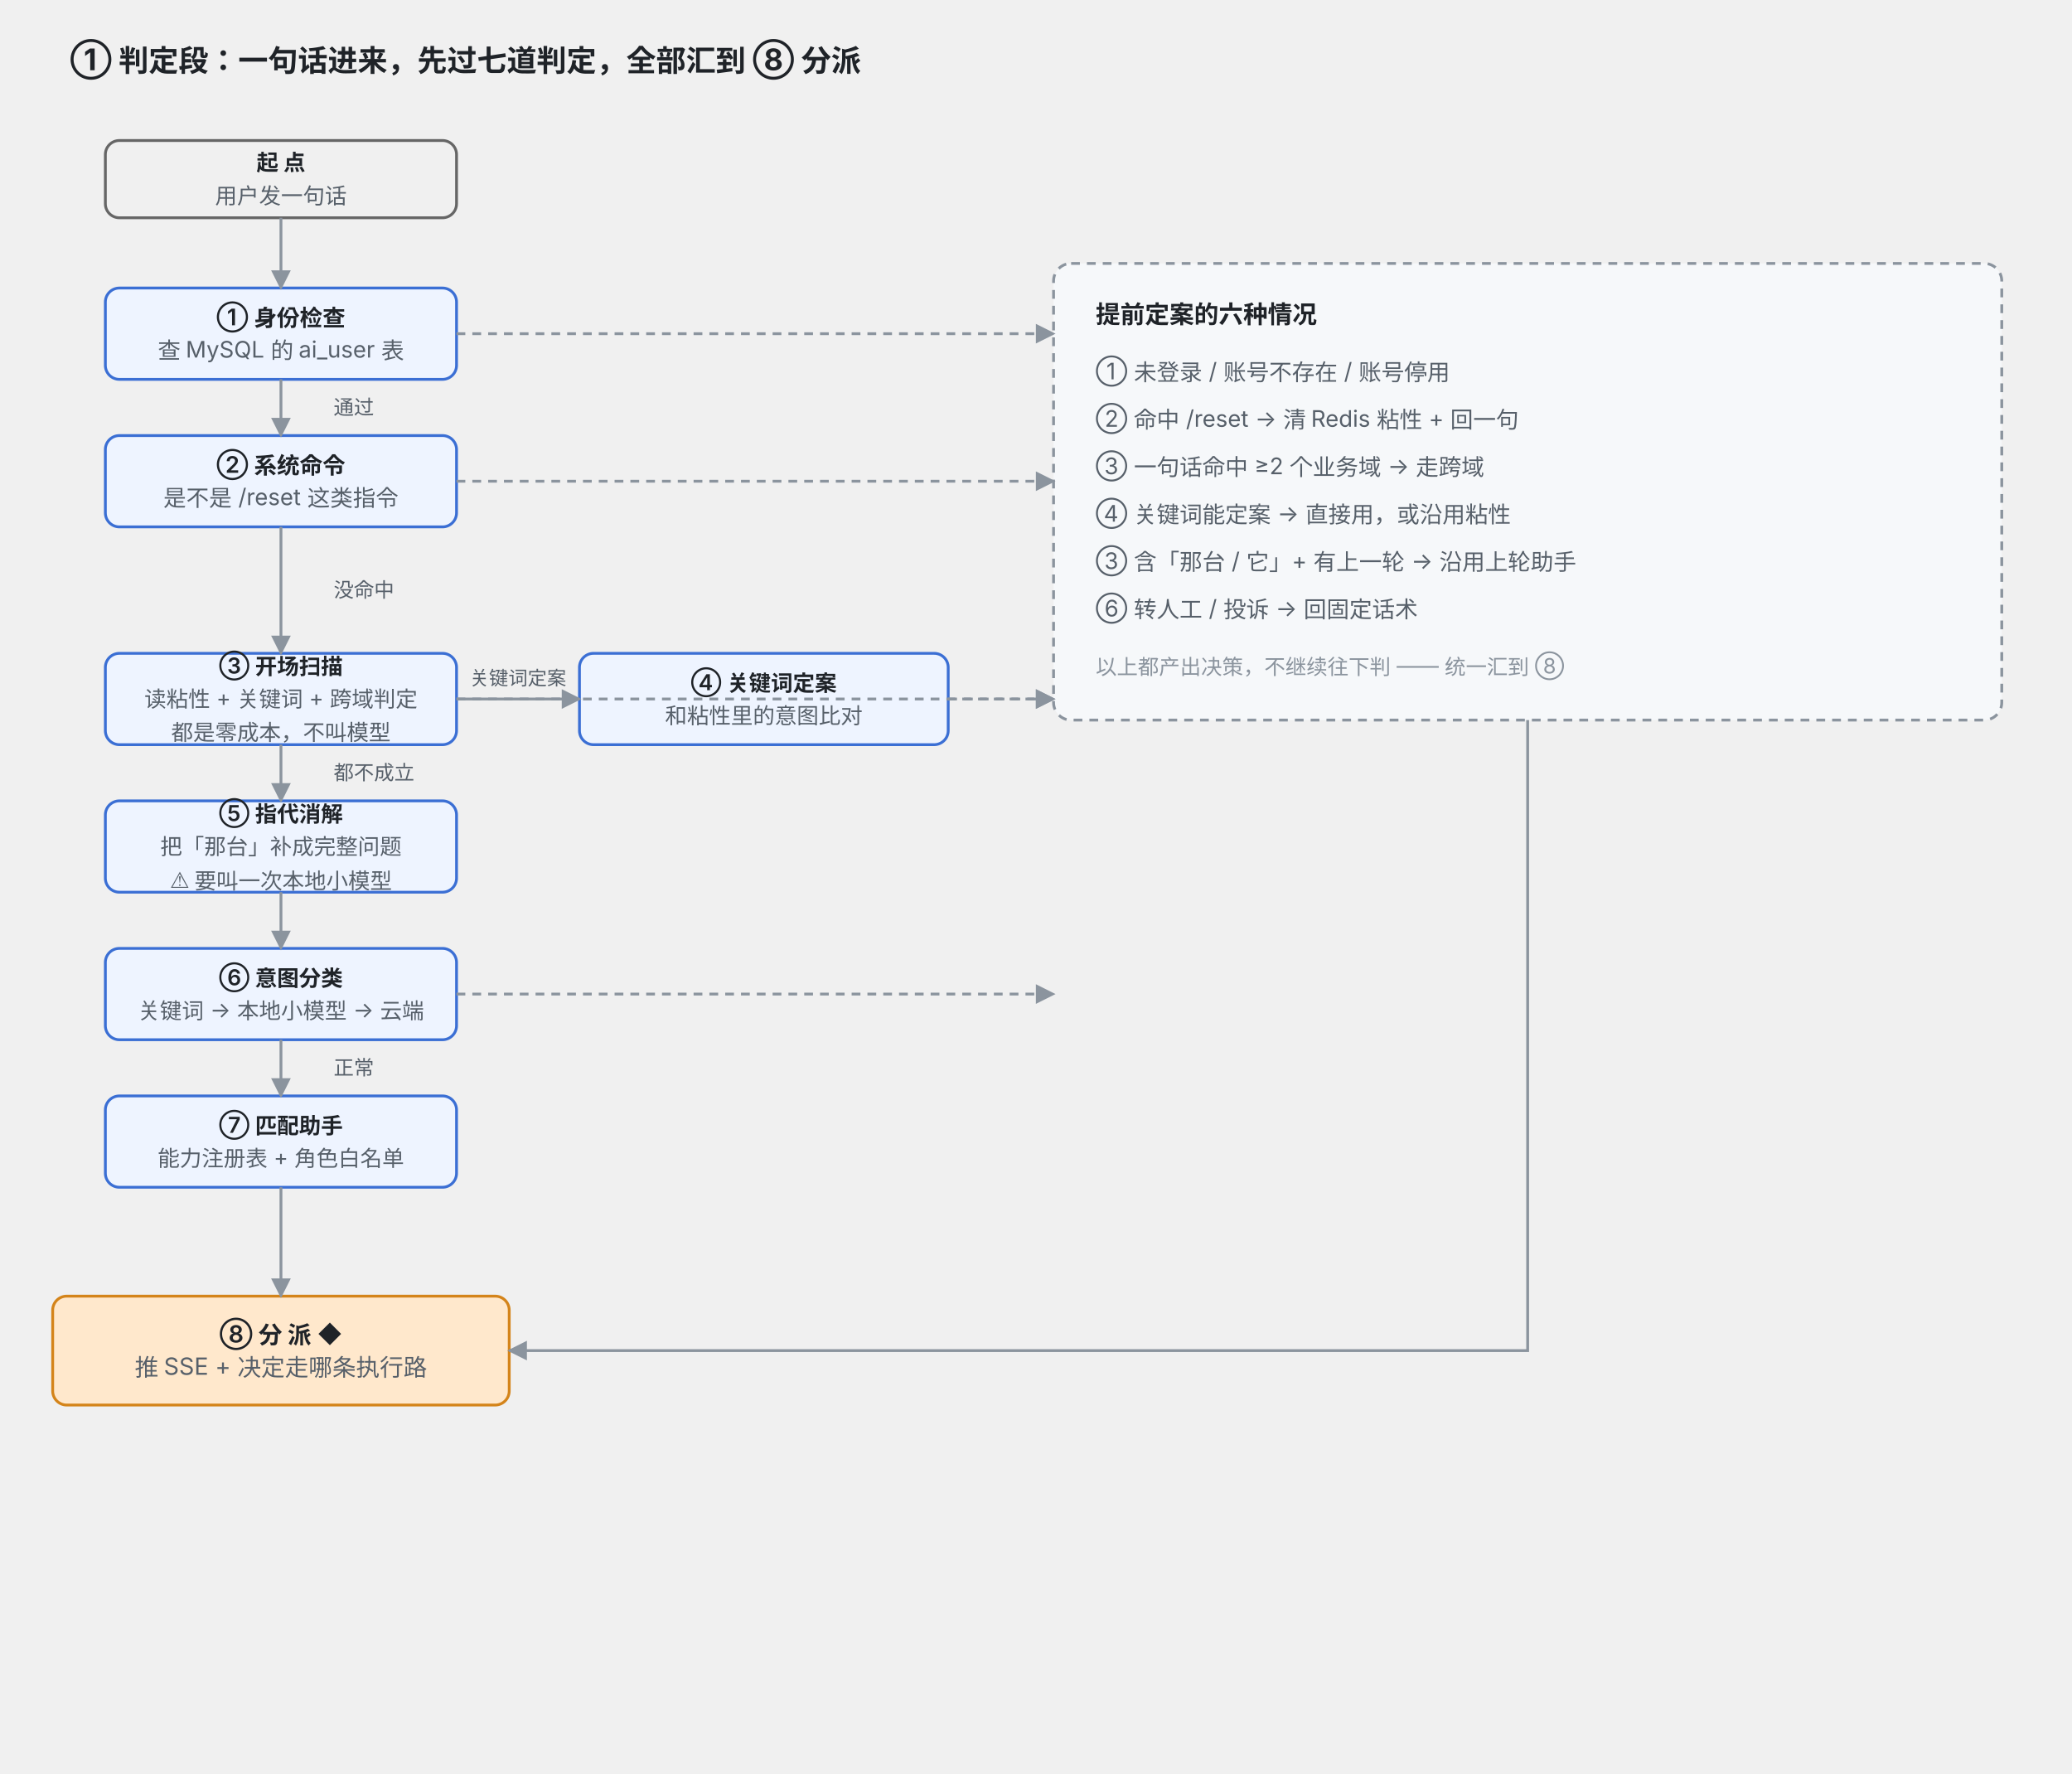
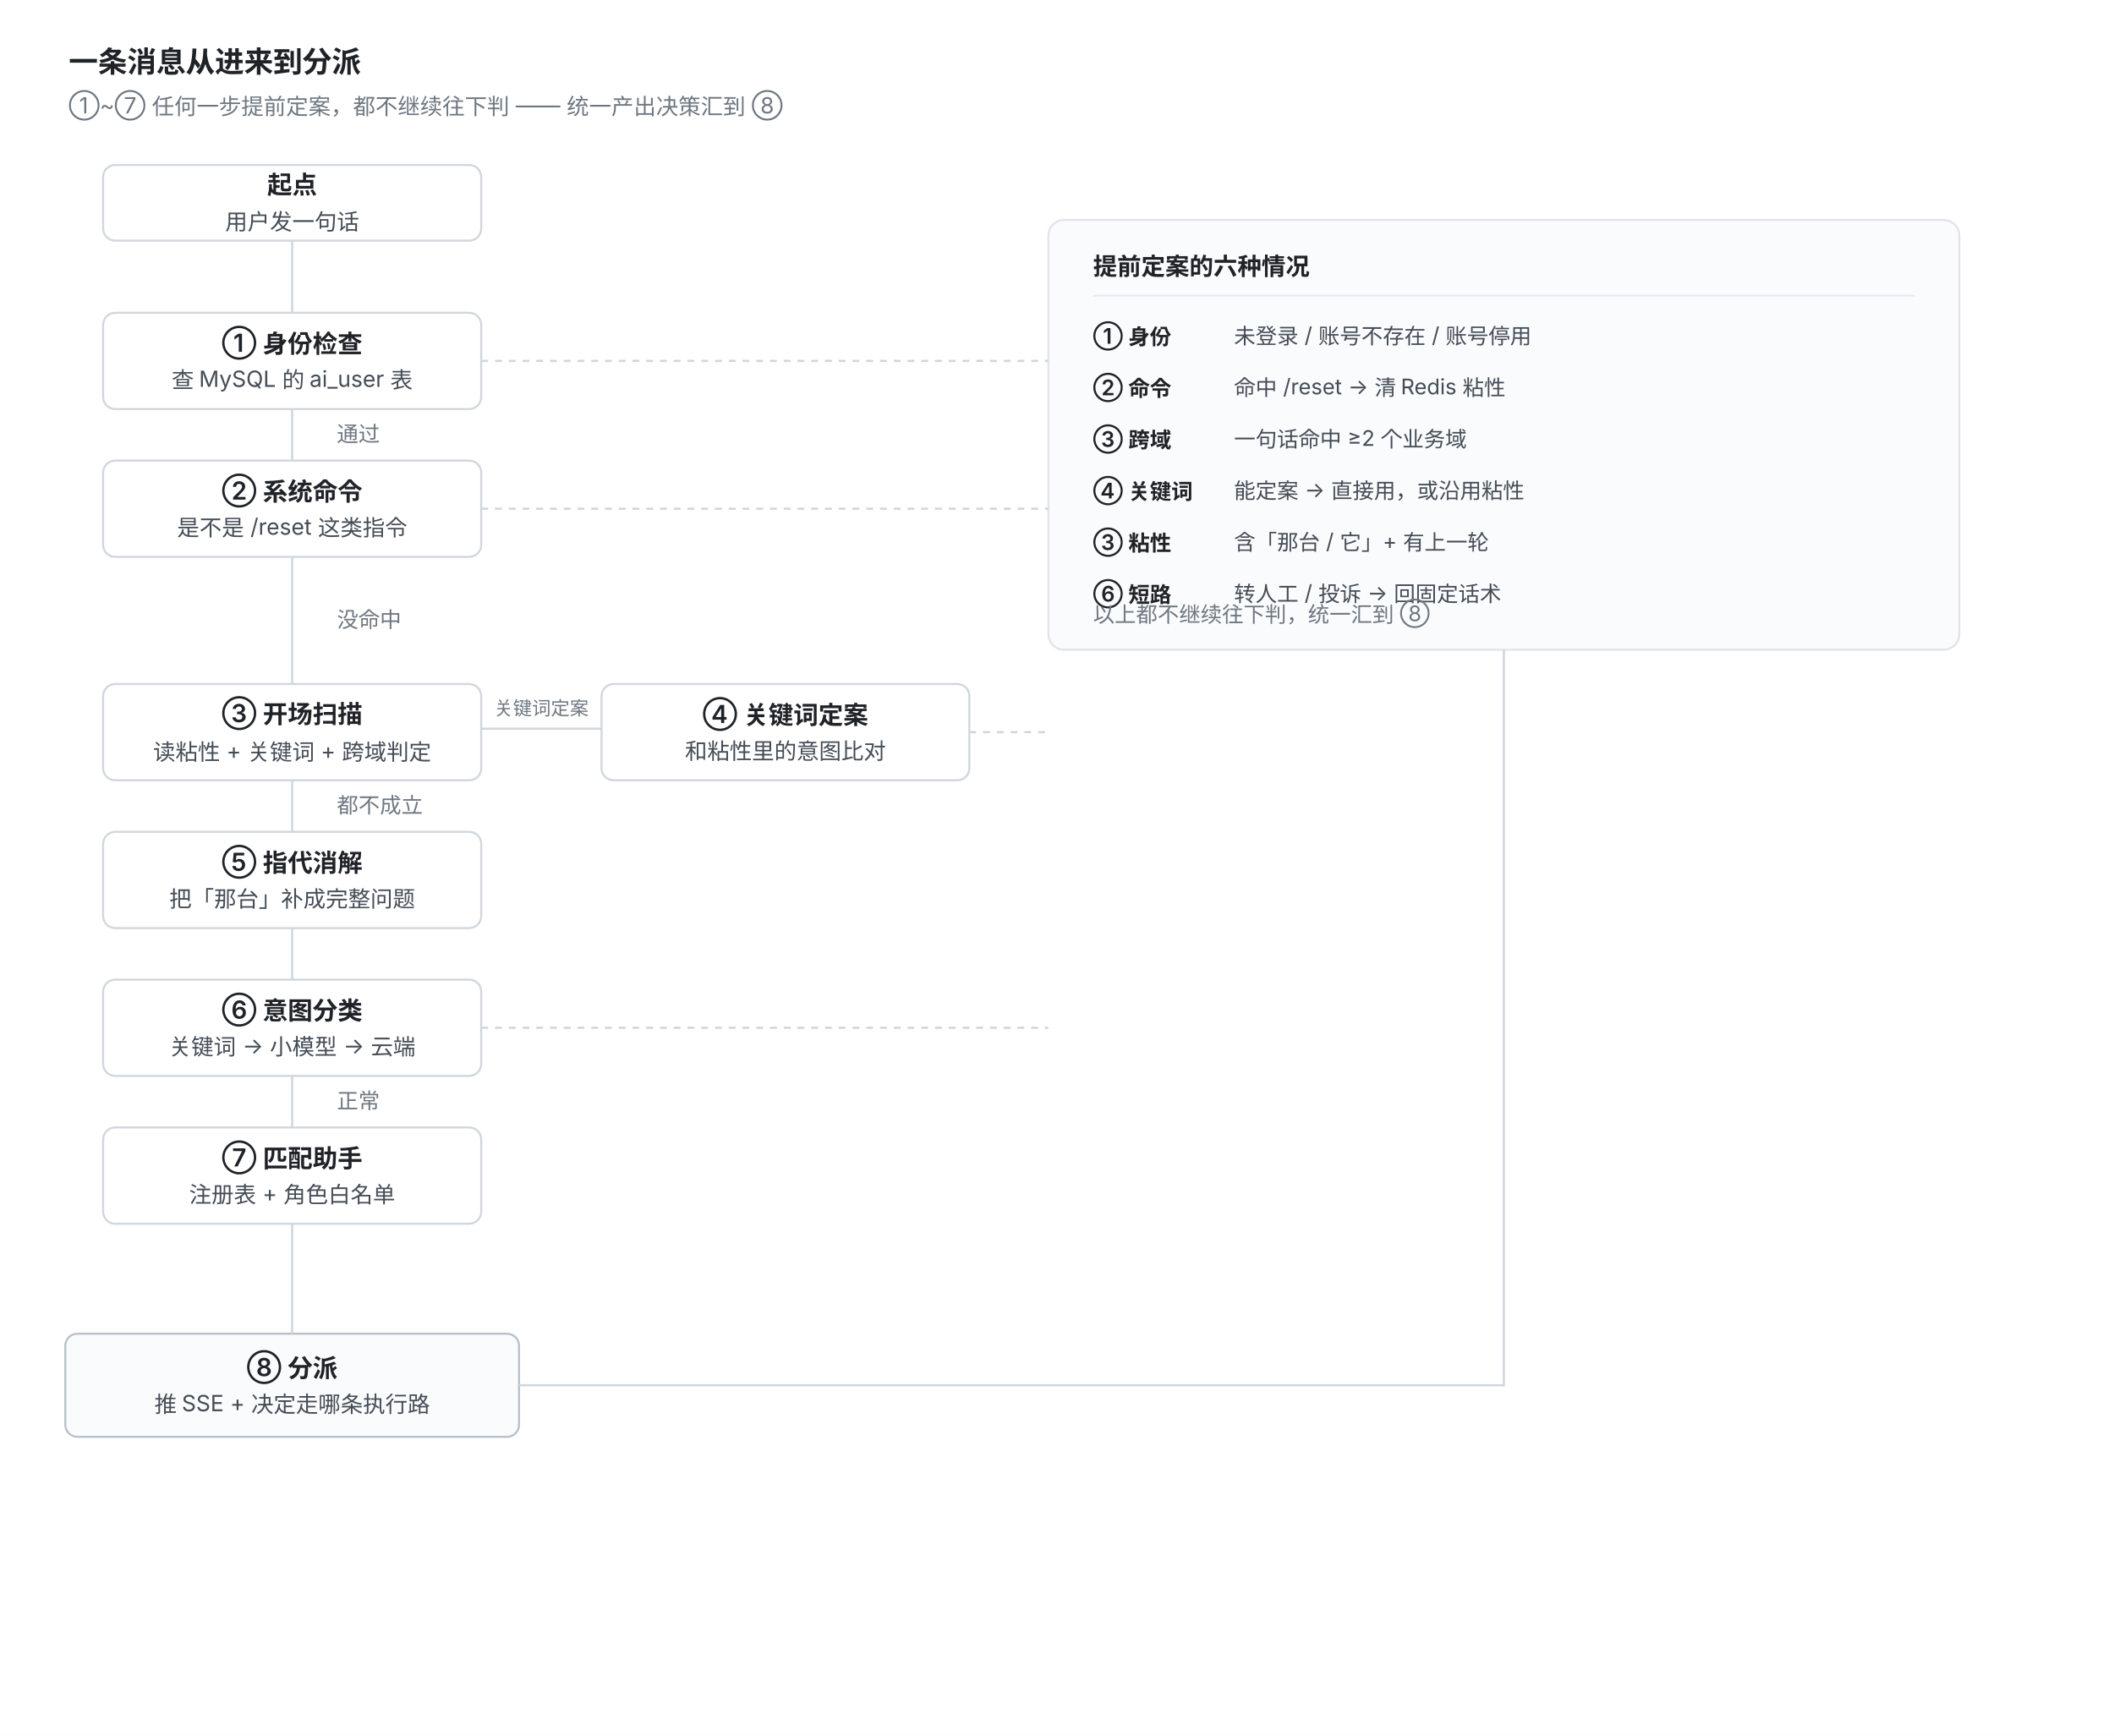
- <svg xmlns="http://www.w3.org/2000/svg" viewBox="0 0 1180 1010" width="1180" height="1010">
+ <svg xmlns="http://www.w3.org/2000/svg" viewBox="0 0 1230 1010" width="1230" height="1010">
  <defs>
-     <marker id="arrow" viewBox="0 0 10 10" refX="9" refY="5" markerWidth="7" markerHeight="7" orient="auto-start-reverse">
-       <path d="M 0 0 L 10 5 L 0 10 z" fill="#8b949e" />
+     <marker id="arrow" viewBox="0 0 10 10" refX="8.5" refY="5" markerWidth="6" markerHeight="6" orient="auto-start-reverse">
+       <path d="M 0 1 L 9 5 L 0 9 z" fill="#6e7781" />
    </marker>
  </defs>
-   <text x="40" y="40" font-family="-apple-system, 'Segoe UI', 'Microsoft YaHei', sans-serif" font-size="17" font-weight="700" fill="#1f2328">① 判定段：一句话进来，先过七道判定，全部汇到 ⑧ 分派</text>
-   <rect x="60" y="80" width="200" height="44" rx="8" fill="#f0f0f0" stroke="#666666" stroke-width="1.6" />
-   <text x="160.0" y="97.0" font-family="-apple-system, 'Segoe UI', 'Microsoft YaHei', sans-serif" font-size="12.5" font-weight="600" fill="#1f2328" text-anchor="middle">起 点</text>
-   <text x="160.0" y="116.0" font-family="-apple-system, 'Segoe UI', 'Microsoft YaHei', sans-serif" font-size="12.5" font-weight="400" fill="#57606a" text-anchor="middle">用户发一句话</text>
-   <rect x="60" y="164" width="200" height="52" rx="8" fill="#eef4ff" stroke="#3b6fd4" stroke-width="1.6" />
-   <text x="160.0" y="185.2" font-family="-apple-system, 'Segoe UI', 'Microsoft YaHei', sans-serif" font-size="13" font-weight="600" fill="#1f2328" text-anchor="middle">① 身份检查</text>
-   <text x="160.0" y="204.2" font-family="-apple-system, 'Segoe UI', 'Microsoft YaHei', sans-serif" font-size="13" font-weight="400" fill="#57606a" text-anchor="middle">查 MySQL 的 ai_user 表</text>
-   <rect x="60" y="248" width="200" height="52" rx="8" fill="#eef4ff" stroke="#3b6fd4" stroke-width="1.6" />
-   <text x="160.0" y="269.2" font-family="-apple-system, 'Segoe UI', 'Microsoft YaHei', sans-serif" font-size="13" font-weight="600" fill="#1f2328" text-anchor="middle">② 系统命令</text>
-   <text x="160.0" y="288.2" font-family="-apple-system, 'Segoe UI', 'Microsoft YaHei', sans-serif" font-size="13" font-weight="400" fill="#57606a" text-anchor="middle">是不是 /reset 这类指令</text>
-   <rect x="60" y="372" width="200" height="52" rx="8" fill="#eef4ff" stroke="#3b6fd4" stroke-width="1.6" />
-   <text x="160.0" y="383.5" font-family="-apple-system, 'Segoe UI', 'Microsoft YaHei', sans-serif" font-size="12.5" font-weight="600" fill="#1f2328" text-anchor="middle">③ 开场扫描</text>
-   <text x="160.0" y="402.5" font-family="-apple-system, 'Segoe UI', 'Microsoft YaHei', sans-serif" font-size="12.5" font-weight="400" fill="#57606a" text-anchor="middle">读粘性 + 关键词 + 跨域判定</text>
-   <text x="160.0" y="421.5" font-family="-apple-system, 'Segoe UI', 'Microsoft YaHei', sans-serif" font-size="12.5" font-weight="400" fill="#57606a" text-anchor="middle">都是零成本，不叫模型</text>
-   <rect x="60" y="456" width="200" height="52" rx="8" fill="#eef4ff" stroke="#3b6fd4" stroke-width="1.6" />
-   <text x="160.0" y="467.5" font-family="-apple-system, 'Segoe UI', 'Microsoft YaHei', sans-serif" font-size="12.5" font-weight="600" fill="#1f2328" text-anchor="middle">⑤ 指代消解</text>
-   <text x="160.0" y="486.5" font-family="-apple-system, 'Segoe UI', 'Microsoft YaHei', sans-serif" font-size="12.5" font-weight="400" fill="#57606a" text-anchor="middle">把「那台」补成完整问题</text>
-   <text x="160.0" y="505.5" font-family="-apple-system, 'Segoe UI', 'Microsoft YaHei', sans-serif" font-size="12.5" font-weight="400" fill="#57606a" text-anchor="middle">⚠️ 要叫一次本地小模型</text>
-   <rect x="60" y="540" width="200" height="52" rx="8" fill="#eef4ff" stroke="#3b6fd4" stroke-width="1.6" />
-   <text x="160.0" y="561.0" font-family="-apple-system, 'Segoe UI', 'Microsoft YaHei', sans-serif" font-size="12.5" font-weight="600" fill="#1f2328" text-anchor="middle">⑥ 意图分类</text>
-   <text x="160.0" y="580.0" font-family="-apple-system, 'Segoe UI', 'Microsoft YaHei', sans-serif" font-size="12.5" font-weight="400" fill="#57606a" text-anchor="middle">关键词 → 本地小模型 → 云端</text>
-   <rect x="60" y="624" width="200" height="52" rx="8" fill="#eef4ff" stroke="#3b6fd4" stroke-width="1.6" />
-   <text x="160.0" y="645.0" font-family="-apple-system, 'Segoe UI', 'Microsoft YaHei', sans-serif" font-size="12.5" font-weight="600" fill="#1f2328" text-anchor="middle">⑦ 匹配助手</text>
-   <text x="160.0" y="664.0" font-family="-apple-system, 'Segoe UI', 'Microsoft YaHei', sans-serif" font-size="12.5" font-weight="400" fill="#57606a" text-anchor="middle">能力注册表 + 角色白名单</text>
-   <rect x="330" y="372" width="210" height="52" rx="8" fill="#eef4ff" stroke="#3b6fd4" stroke-width="1.6" />
-   <text x="435.0" y="393.0" font-family="-apple-system, 'Segoe UI', 'Microsoft YaHei', sans-serif" font-size="12.5" font-weight="600" fill="#1f2328" text-anchor="middle">④ 关键词定案</text>
-   <text x="435.0" y="412.0" font-family="-apple-system, 'Segoe UI', 'Microsoft YaHei', sans-serif" font-size="12.5" font-weight="400" fill="#57606a" text-anchor="middle">和粘性里的意图比对</text>
-   <rect x="30.0" y="738" width="260" height="62" rx="8" fill="#ffe8cc" stroke="#d4841a" stroke-width="1.6" />
-   <text x="160.0" y="764.4" font-family="-apple-system, 'Segoe UI', 'Microsoft YaHei', sans-serif" font-size="13.5" font-weight="600" fill="#1f2328" text-anchor="middle">⑧ 分 派  ◆</text>
-   <text x="160.0" y="783.4" font-family="-apple-system, 'Segoe UI', 'Microsoft YaHei', sans-serif" font-size="13.5" font-weight="400" fill="#57606a" text-anchor="middle">推 SSE + 决定走哪条执行路</text>
-   <rect x="600" y="150" width="540" height="260" rx="10" fill="#f6f8fa" stroke="#8b949e" stroke-width="1.6" stroke-dasharray="5 4" />
-   <text x="624" y="184" font-family="-apple-system, 'Segoe UI', 'Microsoft YaHei', sans-serif" font-size="14" font-weight="700" fill="#1f2328">提前定案的六种情况</text>
-   <text x="624" y="216" font-family="-apple-system, 'Segoe UI', 'Microsoft YaHei', sans-serif" font-size="13" fill="#57606a">① 未登录 / 账号不存在 / 账号停用</text>
-   <text x="624" y="243" font-family="-apple-system, 'Segoe UI', 'Microsoft YaHei', sans-serif" font-size="13" fill="#57606a">② 命中 /reset → 清 Redis 粘性 + 回一句</text>
-   <text x="624" y="270" font-family="-apple-system, 'Segoe UI', 'Microsoft YaHei', sans-serif" font-size="13" fill="#57606a">③ 一句话命中 ≥2 个业务域 → 走跨域</text>
-   <text x="624" y="297" font-family="-apple-system, 'Segoe UI', 'Microsoft YaHei', sans-serif" font-size="13" fill="#57606a">④ 关键词能定案 → 直接用，或沿用粘性</text>
-   <text x="624" y="324" font-family="-apple-system, 'Segoe UI', 'Microsoft YaHei', sans-serif" font-size="13" fill="#57606a">③ 含「那台 / 它」+ 有上一轮 → 沿用上轮助手</text>
-   <text x="624" y="351" font-family="-apple-system, 'Segoe UI', 'Microsoft YaHei', sans-serif" font-size="13" fill="#57606a">⑥ 转人工 / 投诉 → 回固定话术</text>
-   <text x="624" y="384" font-family="-apple-system, 'Segoe UI', 'Microsoft YaHei', sans-serif" font-size="12" fill="#8b949e">以上都产出决策，不继续往下判 —— 统一汇到 ⑧</text>
-   <polyline points="160.0,124 160.0,164" fill="none" stroke="#8b949e" stroke-width="1.6" marker-end="url(#arrow)" />
-   <polyline points="160.0,216 160.0,248" fill="none" stroke="#8b949e" stroke-width="1.6" marker-end="url(#arrow)" />
-   <text x="190.0" y="236.0" font-family="-apple-system, 'Segoe UI', 'Microsoft YaHei', sans-serif" font-size="11.5" fill="#57606a" text-anchor="start">通过</text>
-   <polyline points="160.0,300 160.0,372" fill="none" stroke="#8b949e" stroke-width="1.6" marker-end="url(#arrow)" />
-   <text x="190.0" y="340.0" font-family="-apple-system, 'Segoe UI', 'Microsoft YaHei', sans-serif" font-size="11.5" fill="#57606a" text-anchor="start">没命中</text>
-   <polyline points="160.0,424 160.0,456" fill="none" stroke="#8b949e" stroke-width="1.6" marker-end="url(#arrow)" />
-   <text x="190.0" y="444.0" font-family="-apple-system, 'Segoe UI', 'Microsoft YaHei', sans-serif" font-size="11.5" fill="#57606a" text-anchor="start">都不成立</text>
-   <polyline points="160.0,508 160.0,540" fill="none" stroke="#8b949e" stroke-width="1.6" marker-end="url(#arrow)" />
-   <polyline points="160.0,592 160.0,624" fill="none" stroke="#8b949e" stroke-width="1.6" marker-end="url(#arrow)" />
-   <text x="190.0" y="612.0" font-family="-apple-system, 'Segoe UI', 'Microsoft YaHei', sans-serif" font-size="11.5" fill="#57606a" text-anchor="start">正常</text>
-   <polyline points="160.0,676 160.0,738" fill="none" stroke="#8b949e" stroke-width="1.6" marker-end="url(#arrow)" />
-   <polyline points="260,398 330,398" fill="none" stroke="#8b949e" stroke-width="1.6" marker-end="url(#arrow)" />
-   <text x="295.0" y="390" font-family="-apple-system, 'Segoe UI', 'Microsoft YaHei', sans-serif" font-size="11" fill="#57606a" text-anchor="middle">关键词定案</text>
-   <polyline points="540,398.0 600,398.0" fill="none" stroke="#8b949e" stroke-width="1.6" stroke-dasharray="5 4" marker-end="url(#arrow)" />
-   <polyline points="260,190.0 600,190.0" fill="none" stroke="#8b949e" stroke-width="1.6" stroke-dasharray="5 4" marker-end="url(#arrow)" />
-   <polyline points="260,274.0 600,274.0" fill="none" stroke="#8b949e" stroke-width="1.6" stroke-dasharray="5 4" marker-end="url(#arrow)" />
-   <polyline points="260,398.0 600,398.0" fill="none" stroke="#8b949e" stroke-width="1.6" stroke-dasharray="5 4" marker-end="url(#arrow)" />
-   <polyline points="260,566.0 600,566.0" fill="none" stroke="#8b949e" stroke-width="1.6" stroke-dasharray="5 4" marker-end="url(#arrow)" />
-   <polyline points="870.0,410 870.0,769.0 290.0,769.0" fill="none" stroke="#8b949e" stroke-width="1.6" marker-end="url(#arrow)" />
+   <rect width="1230" height="1010" fill="#ffffff" />
+   <text x="40" y="42" font-family="-apple-system, 'Segoe UI', 'Microsoft YaHei', 'PingFang SC', sans-serif" font-size="17" font-weight="700" fill="#1f2328">一条消息从进来到分派</text>
+   <text x="40" y="66" font-family="-apple-system, 'Segoe UI', 'Microsoft YaHei', 'PingFang SC', sans-serif" font-size="13" fill="#6e7781">①~⑦ 任何一步提前定案，都不继续往下判 —— 统一产出决策汇到 ⑧</text>
+   <rect x="60" y="96" width="220" height="44" rx="7" fill="#ffffff" stroke="#d0d7de" stroke-width="1.2" />
+   <text x="170.0" y="112.7" font-family="-apple-system, 'Segoe UI', 'Microsoft YaHei', 'PingFang SC', sans-serif" font-size="14.5" font-weight="600" fill="#1f2328" text-anchor="middle">起点</text>
+   <text x="170.0" y="133.7" font-family="-apple-system, 'Segoe UI', 'Microsoft YaHei', 'PingFang SC', sans-serif" font-size="13.0" font-weight="400" fill="#444c56" text-anchor="middle">用户发一句话</text>
+   <rect x="60" y="182" width="220" height="56" rx="7" fill="#ffffff" stroke="#d0d7de" stroke-width="1.2" />
+   <text x="170.0" y="204.7" font-family="-apple-system, 'Segoe UI', 'Microsoft YaHei', 'PingFang SC', sans-serif" font-size="14.5" font-weight="600" fill="#1f2328" text-anchor="middle">① 身份检查</text>
+   <text x="170.0" y="225.7" font-family="-apple-system, 'Segoe UI', 'Microsoft YaHei', 'PingFang SC', sans-serif" font-size="13.0" font-weight="400" fill="#444c56" text-anchor="middle">查 MySQL 的 ai_user 表</text>
+   <rect x="60" y="268" width="220" height="56" rx="7" fill="#ffffff" stroke="#d0d7de" stroke-width="1.2" />
+   <text x="170.0" y="290.7" font-family="-apple-system, 'Segoe UI', 'Microsoft YaHei', 'PingFang SC', sans-serif" font-size="14.5" font-weight="600" fill="#1f2328" text-anchor="middle">② 系统命令</text>
+   <text x="170.0" y="311.7" font-family="-apple-system, 'Segoe UI', 'Microsoft YaHei', 'PingFang SC', sans-serif" font-size="13.0" font-weight="400" fill="#444c56" text-anchor="middle">是不是 /reset 这类指令</text>
+   <rect x="60" y="398" width="220" height="56" rx="7" fill="#ffffff" stroke="#d0d7de" stroke-width="1.2" />
+   <text x="170.0" y="420.2" font-family="-apple-system, 'Segoe UI', 'Microsoft YaHei', 'PingFang SC', sans-serif" font-size="14.5" font-weight="600" fill="#1f2328" text-anchor="middle">③ 开场扫描</text>
+   <text x="170.0" y="442.2" font-family="-apple-system, 'Segoe UI', 'Microsoft YaHei', 'PingFang SC', sans-serif" font-size="13.0" font-weight="400" fill="#444c56" text-anchor="middle">读粘性 + 关键词 + 跨域判定</text>
+   <rect x="60" y="484" width="220" height="56" rx="7" fill="#ffffff" stroke="#d0d7de" stroke-width="1.2" />
+   <text x="170.0" y="506.7" font-family="-apple-system, 'Segoe UI', 'Microsoft YaHei', 'PingFang SC', sans-serif" font-size="14.5" font-weight="600" fill="#1f2328" text-anchor="middle">⑤ 指代消解</text>
+   <text x="170.0" y="527.7" font-family="-apple-system, 'Segoe UI', 'Microsoft YaHei', 'PingFang SC', sans-serif" font-size="13.0" font-weight="400" fill="#444c56" text-anchor="middle">把「那台」补成完整问题</text>
+   <rect x="60" y="570" width="220" height="56" rx="7" fill="#ffffff" stroke="#d0d7de" stroke-width="1.2" />
+   <text x="170.0" y="592.7" font-family="-apple-system, 'Segoe UI', 'Microsoft YaHei', 'PingFang SC', sans-serif" font-size="14.5" font-weight="600" fill="#1f2328" text-anchor="middle">⑥ 意图分类</text>
+   <text x="170.0" y="613.7" font-family="-apple-system, 'Segoe UI', 'Microsoft YaHei', 'PingFang SC', sans-serif" font-size="13.0" font-weight="400" fill="#444c56" text-anchor="middle">关键词 → 小模型 → 云端</text>
+   <rect x="60" y="656" width="220" height="56" rx="7" fill="#ffffff" stroke="#d0d7de" stroke-width="1.2" />
+   <text x="170.0" y="678.7" font-family="-apple-system, 'Segoe UI', 'Microsoft YaHei', 'PingFang SC', sans-serif" font-size="14.5" font-weight="600" fill="#1f2328" text-anchor="middle">⑦ 匹配助手</text>
+   <text x="170.0" y="699.7" font-family="-apple-system, 'Segoe UI', 'Microsoft YaHei', 'PingFang SC', sans-serif" font-size="13.0" font-weight="400" fill="#444c56" text-anchor="middle">注册表 + 角色白名单</text>
+   <rect x="350" y="398" width="214" height="56" rx="7" fill="#ffffff" stroke="#d0d7de" stroke-width="1.2" />
+   <text x="457.0" y="420.7" font-family="-apple-system, 'Segoe UI', 'Microsoft YaHei', 'PingFang SC', sans-serif" font-size="14.5" font-weight="600" fill="#1f2328" text-anchor="middle">④ 关键词定案</text>
+   <text x="457.0" y="441.7" font-family="-apple-system, 'Segoe UI', 'Microsoft YaHei', 'PingFang SC', sans-serif" font-size="13.0" font-weight="400" fill="#444c56" text-anchor="middle">和粘性里的意图比对</text>
+   <rect x="38.0" y="776" width="264" height="60" rx="7" fill="#fafbfc" stroke="#b9c2cc" stroke-width="1.2" />
+   <text x="170.0" y="800.7" font-family="-apple-system, 'Segoe UI', 'Microsoft YaHei', 'PingFang SC', sans-serif" font-size="14.5" font-weight="600" fill="#1f2328" text-anchor="middle">⑧ 分派</text>
+   <text x="170.0" y="821.7" font-family="-apple-system, 'Segoe UI', 'Microsoft YaHei', 'PingFang SC', sans-serif" font-size="13.0" font-weight="400" fill="#444c56" text-anchor="middle">推 SSE + 决定走哪条执行路</text>
+   <rect x="610" y="128" width="530" height="250" rx="9" fill="#fafbfc" stroke="#e1e5ea" stroke-width="1.2" />
+   <text x="636" y="160" font-family="-apple-system, 'Segoe UI', 'Microsoft YaHei', 'PingFang SC', sans-serif" font-size="14" font-weight="600" fill="#1f2328">提前定案的六种情况</text>
+   <line x1="636" y1="172" x2="1114" y2="172" stroke="#e6eaee" stroke-width="1" />
+   <text x="636" y="200" font-family="-apple-system, 'Segoe UI', 'Microsoft YaHei', 'PingFang SC', sans-serif" font-size="12.5" font-weight="600" fill="#1f2328">① 身份</text>
+   <text x="718" y="200" font-family="-apple-system, 'Segoe UI', 'Microsoft YaHei', 'PingFang SC', sans-serif" font-size="12.5" fill="#444c56">未登录 / 账号不存在 / 账号停用</text>
+   <text x="636" y="230" font-family="-apple-system, 'Segoe UI', 'Microsoft YaHei', 'PingFang SC', sans-serif" font-size="12.5" font-weight="600" fill="#1f2328">② 命令</text>
+   <text x="718" y="230" font-family="-apple-system, 'Segoe UI', 'Microsoft YaHei', 'PingFang SC', sans-serif" font-size="12.5" fill="#444c56">命中 /reset → 清 Redis 粘性</text>
+   <text x="636" y="260" font-family="-apple-system, 'Segoe UI', 'Microsoft YaHei', 'PingFang SC', sans-serif" font-size="12.5" font-weight="600" fill="#1f2328">③ 跨域</text>
+   <text x="718" y="260" font-family="-apple-system, 'Segoe UI', 'Microsoft YaHei', 'PingFang SC', sans-serif" font-size="12.5" fill="#444c56">一句话命中 ≥2 个业务域</text>
+   <text x="636" y="290" font-family="-apple-system, 'Segoe UI', 'Microsoft YaHei', 'PingFang SC', sans-serif" font-size="12.5" font-weight="600" fill="#1f2328">④ 关键词</text>
+   <text x="718" y="290" font-family="-apple-system, 'Segoe UI', 'Microsoft YaHei', 'PingFang SC', sans-serif" font-size="12.5" fill="#444c56">能定案 → 直接用，或沿用粘性</text>
+   <text x="636" y="320" font-family="-apple-system, 'Segoe UI', 'Microsoft YaHei', 'PingFang SC', sans-serif" font-size="12.5" font-weight="600" fill="#1f2328">③ 粘性</text>
+   <text x="718" y="320" font-family="-apple-system, 'Segoe UI', 'Microsoft YaHei', 'PingFang SC', sans-serif" font-size="12.5" fill="#444c56">含「那台 / 它」+ 有上一轮</text>
+   <text x="636" y="350" font-family="-apple-system, 'Segoe UI', 'Microsoft YaHei', 'PingFang SC', sans-serif" font-size="12.5" font-weight="600" fill="#1f2328">⑥ 短路</text>
+   <text x="718" y="350" font-family="-apple-system, 'Segoe UI', 'Microsoft YaHei', 'PingFang SC', sans-serif" font-size="12.5" fill="#444c56">转人工 / 投诉 → 回固定话术</text>
+   <text x="636" y="362" font-family="-apple-system, 'Segoe UI', 'Microsoft YaHei', 'PingFang SC', sans-serif" font-size="12.5" fill="#6e7781">以上都不继续往下判，统一汇到 ⑧</text>
+   <polyline points="170.0,140 170.0,182" fill="none" stroke="#d0d7de" stroke-width="1.3" />
+   <polyline points="170.0,238 170.0,268" fill="none" stroke="#d0d7de" stroke-width="1.3" />
+   <text x="196.0" y="257.0" font-family="-apple-system, 'Segoe UI', 'Microsoft YaHei', 'PingFang SC', sans-serif" font-size="12.5" fill="#6e7781" text-anchor="start">通过</text>
+   <polyline points="170.0,324 170.0,398" fill="none" stroke="#d0d7de" stroke-width="1.3" />
+   <text x="196.0" y="365.0" font-family="-apple-system, 'Segoe UI', 'Microsoft YaHei', 'PingFang SC', sans-serif" font-size="12.5" fill="#6e7781" text-anchor="start">没命中</text>
+   <polyline points="170.0,454 170.0,484" fill="none" stroke="#d0d7de" stroke-width="1.3" />
+   <text x="196.0" y="473.0" font-family="-apple-system, 'Segoe UI', 'Microsoft YaHei', 'PingFang SC', sans-serif" font-size="12.5" fill="#6e7781" text-anchor="start">都不成立</text>
+   <polyline points="170.0,540 170.0,570" fill="none" stroke="#d0d7de" stroke-width="1.3" />
+   <polyline points="170.0,626 170.0,656" fill="none" stroke="#d0d7de" stroke-width="1.3" />
+   <text x="196.0" y="645.0" font-family="-apple-system, 'Segoe UI', 'Microsoft YaHei', 'PingFang SC', sans-serif" font-size="12.5" fill="#6e7781" text-anchor="start">正常</text>
+   <polyline points="170.0,712 170.0,776" fill="none" stroke="#d0d7de" stroke-width="1.3" />
+   <polyline points="280,424 350,424" fill="none" stroke="#d0d7de" stroke-width="1.3" />
+   <text x="315.0" y="416" font-family="-apple-system, 'Segoe UI', 'Microsoft YaHei', 'PingFang SC', sans-serif" font-size="11" fill="#6e7781" text-anchor="middle">关键词定案</text>
+   <polyline points="564,426.0 610,426.0" fill="none" stroke="#d0d7de" stroke-width="1.3" stroke-dasharray="4 4" />
+   <polyline points="280,210.0 610,210.0" fill="none" stroke="#d0d7de" stroke-width="1.3" stroke-dasharray="4 4" />
+   <polyline points="280,296.0 610,296.0" fill="none" stroke="#d0d7de" stroke-width="1.3" stroke-dasharray="4 4" />
+   <polyline points="280,598.0 610,598.0" fill="none" stroke="#d0d7de" stroke-width="1.3" stroke-dasharray="4 4" />
+   <polyline points="875.0,378 875.0,806.0 302.0,806.0" fill="none" stroke="#d0d7de" stroke-width="1.3" />
</svg>
